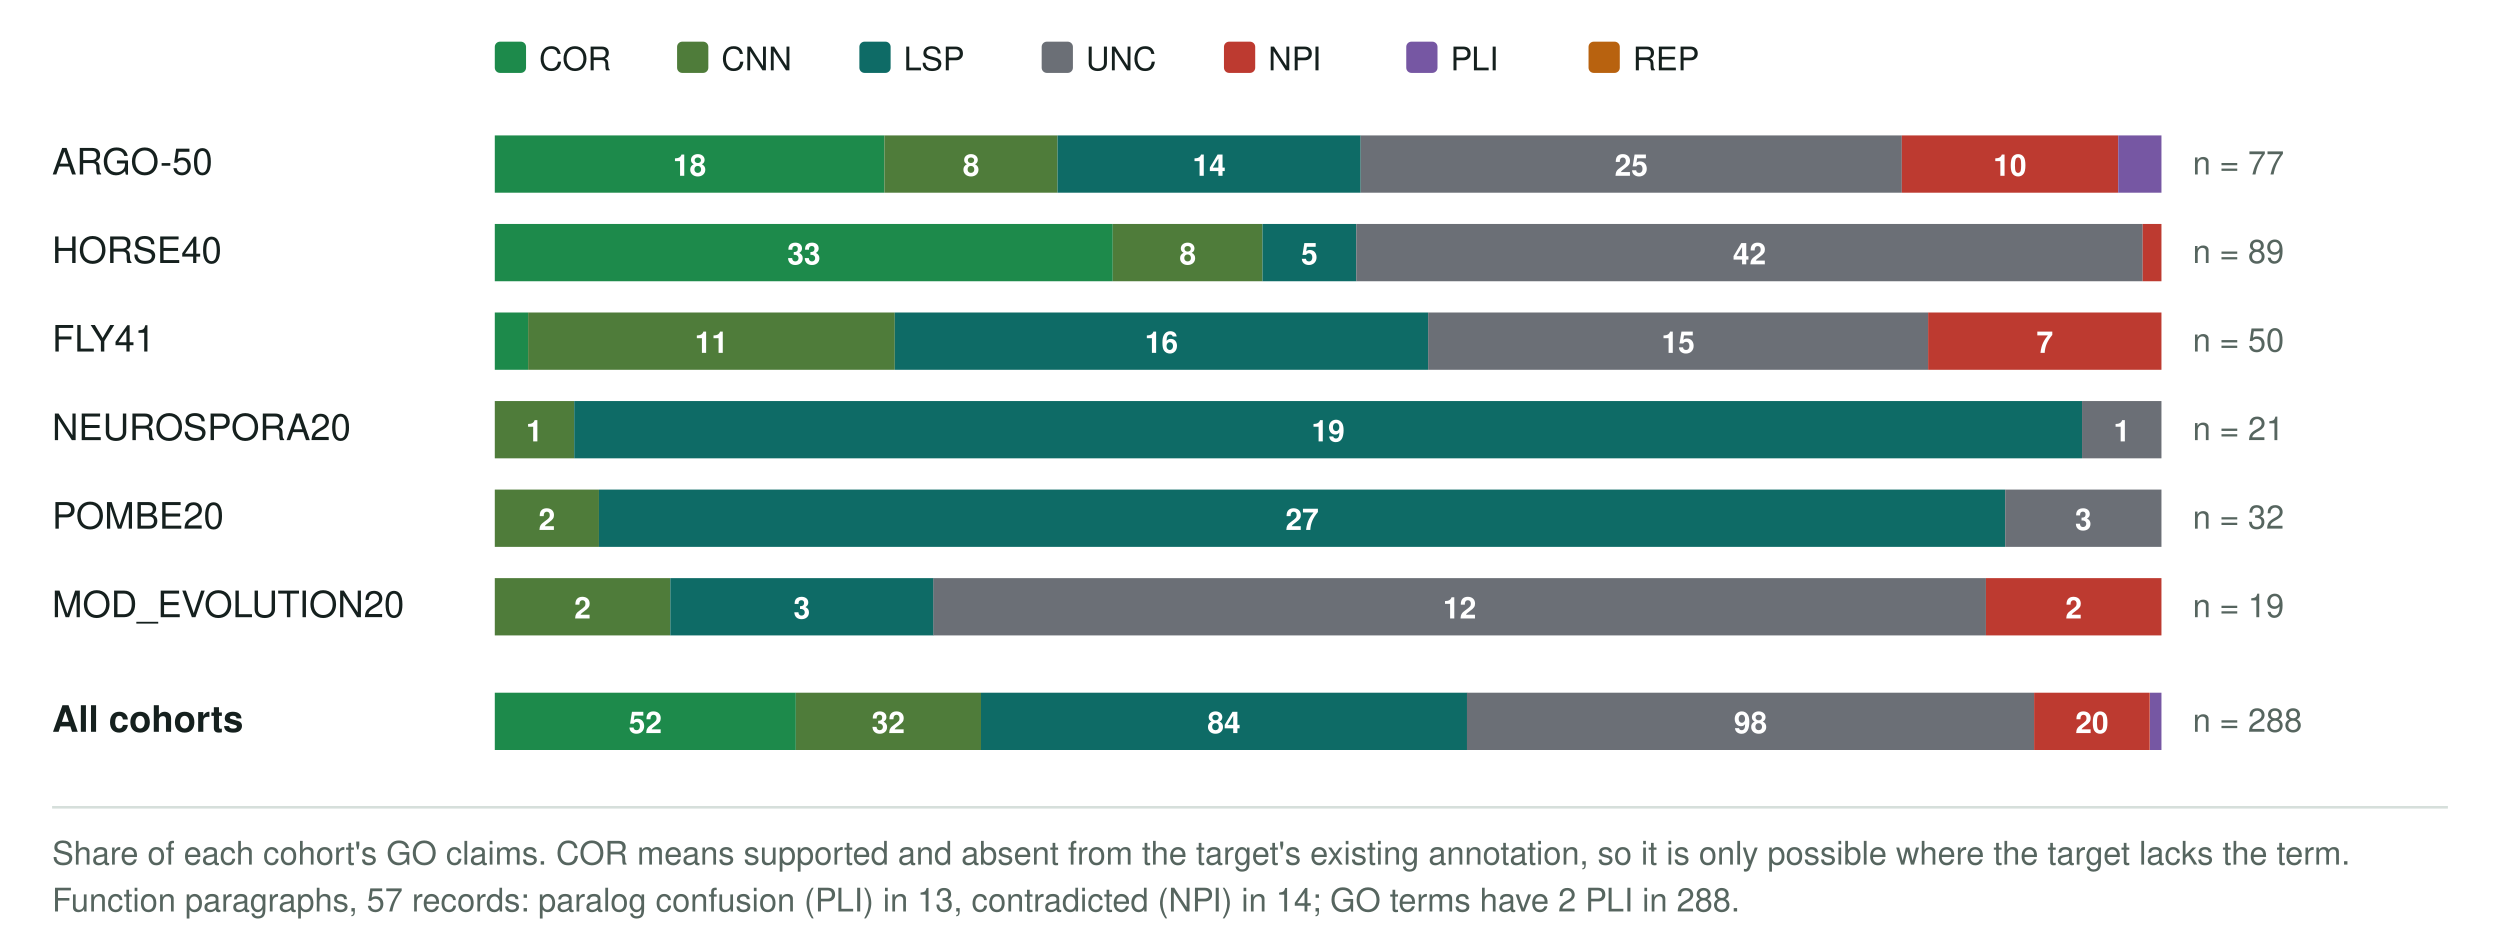
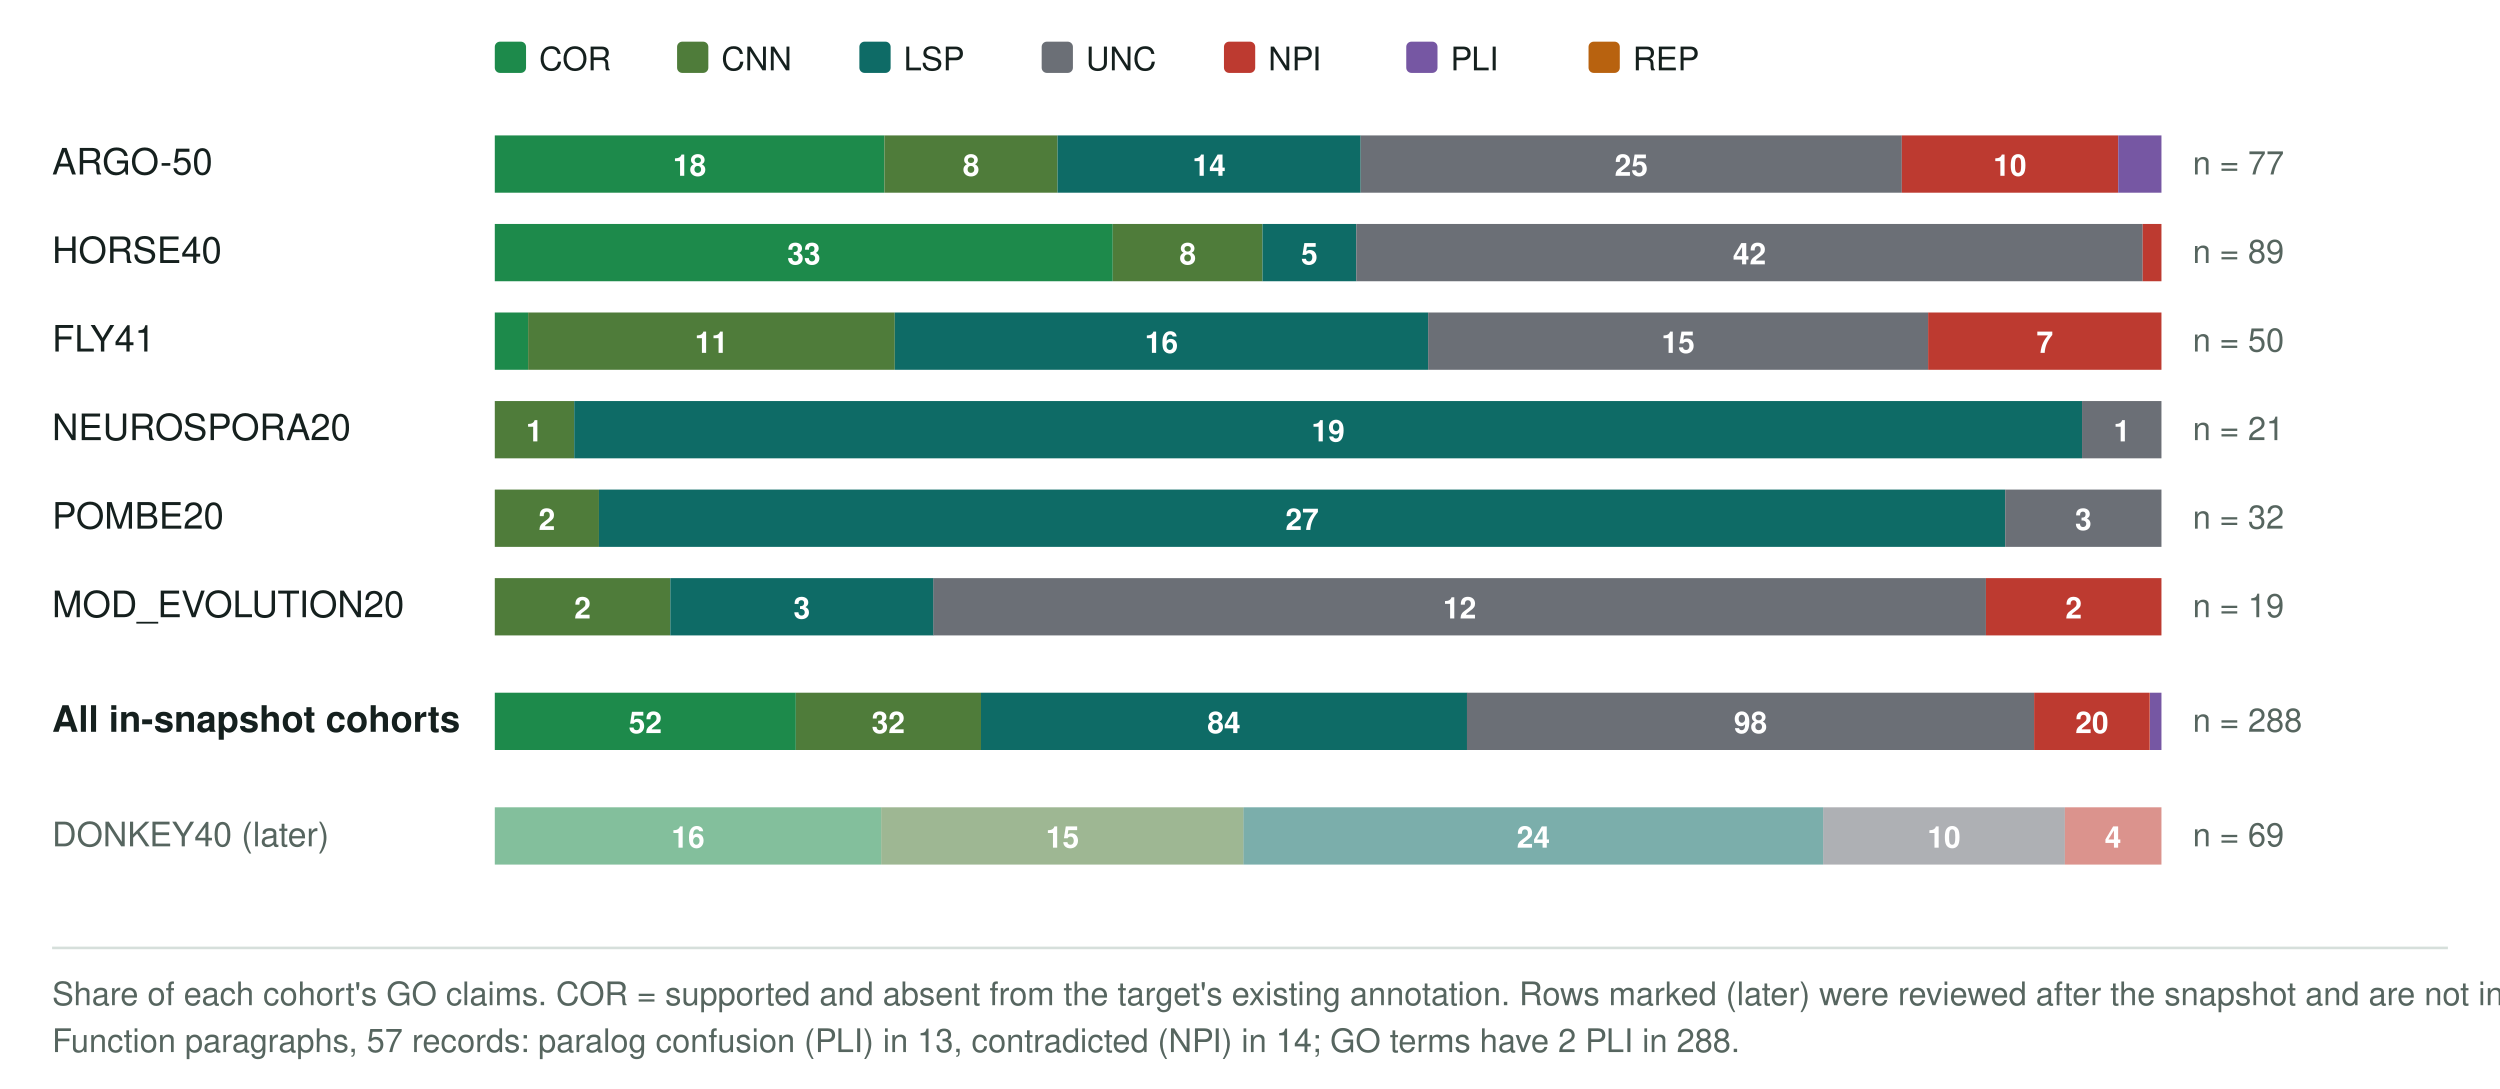
- <svg xmlns="http://www.w3.org/2000/svg" viewBox="0 0 960 364" width="960" height="364" role="img" aria-label="Assessment categories of ProtNLM2 GO claims by cohort">
+ <svg xmlns="http://www.w3.org/2000/svg" viewBox="0 0 960 418" width="960" height="418" role="img" aria-label="Assessment categories of ProtNLM2 GO claims by cohort">
  <style>
.t { fill: var(--fig-ink, #15201e); font-family: "Source Sans 3", system-ui, -apple-system, Helvetica, Arial, sans-serif; }
.m { fill: var(--muted, #56655f); }
.b { font-weight: 600; }
.num { font-variant-numeric: tabular-nums; }
.box { fill: var(--fig-fill, #e8f1ee); stroke: var(--fig-line, #8fa39c); stroke-width: 1.2; }
.ours { fill: var(--accent, #0e6b66); }
.ours-t { fill: var(--surface, #ffffff); }
.link { fill: var(--fig-fill, #e8f1ee); opacity: .55; }
.rule { stroke: var(--rule, #d6dfdb); stroke-width: 1; fill: none; }
.brk { stroke: var(--fig-line, #8fa39c); stroke-width: 1.5; fill: none; }
.brk-ours { stroke: var(--accent, #0e6b66); stroke-width: 2; fill: none; }
.acc { fill: var(--accent, #0e6b66); }
.census { fill: var(--accept, #1d8a4b); }
.hand { fill: var(--modify, #b8620f); }
.rule-c { fill: var(--new, #1d68b3); }
.off { fill: var(--over, #7657a3); }
.chip-t { fill: var(--surface, #ffffff); font-weight: 600; }
.c-COR { fill: var(--accept, #1d8a4b); } .c-CNN { fill: var(--keep, #4f7c3a); }
.c-LSP { fill: var(--accent, #0e6b66); } .c-UNC { fill: var(--undecided, #6b6f76); }
.c-NPI { fill: var(--remove, #bd3a30); } .c-PLI { fill: var(--over, #7657a3); }
.c-REP { fill: var(--modify, #b8620f); }
</style>
  <rect class="c-COR" x="190" y="16" width="12" height="12" rx="2" />
  <text x="207.0" y="27.0" class="t" font-size="12.5" text-anchor="start">COR</text>
  <rect class="c-CNN" x="260" y="16" width="12" height="12" rx="2" />
  <text x="277.0" y="27.0" class="t" font-size="12.5" text-anchor="start">CNN</text>
  <rect class="c-LSP" x="330" y="16" width="12" height="12" rx="2" />
  <text x="347.0" y="27.0" class="t" font-size="12.5" text-anchor="start">LSP</text>
  <rect class="c-UNC" x="400" y="16" width="12" height="12" rx="2" />
  <text x="417.0" y="27.0" class="t" font-size="12.5" text-anchor="start">UNC</text>
  <rect class="c-NPI" x="470" y="16" width="12" height="12" rx="2" />
  <text x="487.0" y="27.0" class="t" font-size="12.5" text-anchor="start">NPI</text>
  <rect class="c-PLI" x="540" y="16" width="12" height="12" rx="2" />
  <text x="557.0" y="27.0" class="t" font-size="12.5" text-anchor="start">PLI</text>
  <rect class="c-REP" x="610" y="16" width="12" height="12" rx="2" />
  <text x="627.0" y="27.0" class="t" font-size="12.5" text-anchor="start">REP</text>
  <text x="20.0" y="67.0" class="t" font-size="14" text-anchor="start">ARGO-50</text>
  <rect class="c-COR" x="190.0" y="52" width="149.6" height="22" />
  <text x="264.8" y="67.5" class="t chip-t num" font-size="11.5" text-anchor="middle">18</text>
  <rect class="c-CNN" x="339.6" y="52" width="66.5" height="22" />
  <text x="372.9" y="67.5" class="t chip-t num" font-size="11.5" text-anchor="middle">8</text>
  <rect class="c-LSP" x="406.1" y="52" width="116.4" height="22" />
  <text x="464.3" y="67.5" class="t chip-t num" font-size="11.5" text-anchor="middle">14</text>
  <rect class="c-UNC" x="522.5" y="52" width="207.8" height="22" />
  <text x="626.4" y="67.5" class="t chip-t num" font-size="11.5" text-anchor="middle">25</text>
  <rect class="c-NPI" x="730.3" y="52" width="83.1" height="22" />
  <text x="771.8" y="67.5" class="t chip-t num" font-size="11.5" text-anchor="middle">10</text>
  <rect class="c-PLI" x="813.4" y="52" width="16.6" height="22" />
  <text x="842.0" y="67.0" class="t m num" font-size="12.5" text-anchor="start">n = 77</text>
  <text x="20.0" y="101.0" class="t" font-size="14" text-anchor="start">HORSE40</text>
  <rect class="c-COR" x="190.0" y="86" width="237.3" height="22" />
  <text x="308.7" y="101.5" class="t chip-t num" font-size="11.5" text-anchor="middle">33</text>
  <rect class="c-CNN" x="427.3" y="86" width="57.5" height="22" />
  <text x="456.1" y="101.5" class="t chip-t num" font-size="11.5" text-anchor="middle">8</text>
  <rect class="c-LSP" x="484.8" y="86" width="36.0" height="22" />
  <text x="502.8" y="101.5" class="t chip-t num" font-size="11.5" text-anchor="middle">5</text>
  <rect class="c-UNC" x="520.8" y="86" width="302.0" height="22" />
  <text x="671.8" y="101.5" class="t chip-t num" font-size="11.5" text-anchor="middle">42</text>
  <rect class="c-NPI" x="822.8" y="86" width="7.2" height="22" />
  <text x="842.0" y="101.0" class="t m num" font-size="12.5" text-anchor="start">n = 89</text>
  <text x="20.0" y="135.0" class="t" font-size="14" text-anchor="start">FLY41</text>
  <rect class="c-COR" x="190.0" y="120" width="12.8" height="22" />
  <rect class="c-CNN" x="202.8" y="120" width="140.8" height="22" />
  <text x="273.2" y="135.5" class="t chip-t num" font-size="11.5" text-anchor="middle">11</text>
  <rect class="c-LSP" x="343.6" y="120" width="204.8" height="22" />
  <text x="446.0" y="135.5" class="t chip-t num" font-size="11.5" text-anchor="middle">16</text>
  <rect class="c-UNC" x="548.4" y="120" width="192.0" height="22" />
  <text x="644.4" y="135.5" class="t chip-t num" font-size="11.5" text-anchor="middle">15</text>
  <rect class="c-NPI" x="740.4" y="120" width="89.6" height="22" />
  <text x="785.2" y="135.5" class="t chip-t num" font-size="11.5" text-anchor="middle">7</text>
  <text x="842.0" y="135.0" class="t m num" font-size="12.5" text-anchor="start">n = 50</text>
  <text x="20.0" y="169.0" class="t" font-size="14" text-anchor="start">NEUROSPORA20</text>
  <rect class="c-CNN" x="190.0" y="154" width="30.5" height="22" />
  <text x="205.2" y="169.5" class="t chip-t num" font-size="11.5" text-anchor="middle">1</text>
  <rect class="c-LSP" x="220.5" y="154" width="579.0" height="22" />
  <text x="510.0" y="169.5" class="t chip-t num" font-size="11.5" text-anchor="middle">19</text>
  <rect class="c-UNC" x="799.5" y="154" width="30.5" height="22" />
  <text x="814.8" y="169.5" class="t chip-t num" font-size="11.5" text-anchor="middle">1</text>
  <text x="842.0" y="169.0" class="t m num" font-size="12.5" text-anchor="start">n = 21</text>
  <text x="20.0" y="203.0" class="t" font-size="14" text-anchor="start">POMBE20</text>
  <rect class="c-CNN" x="190.0" y="188" width="40.0" height="22" />
  <text x="210.0" y="203.5" class="t chip-t num" font-size="11.5" text-anchor="middle">2</text>
  <rect class="c-LSP" x="230.0" y="188" width="540.0" height="22" />
  <text x="500.0" y="203.5" class="t chip-t num" font-size="11.5" text-anchor="middle">27</text>
  <rect class="c-UNC" x="770.0" y="188" width="60.0" height="22" />
  <text x="800.0" y="203.5" class="t chip-t num" font-size="11.5" text-anchor="middle">3</text>
  <text x="842.0" y="203.0" class="t m num" font-size="12.5" text-anchor="start">n = 32</text>
  <text x="20.0" y="237.0" class="t" font-size="14" text-anchor="start">MOD_EVOLUTION20</text>
  <rect class="c-CNN" x="190.0" y="222" width="67.4" height="22" />
  <text x="223.7" y="237.5" class="t chip-t num" font-size="11.5" text-anchor="middle">2</text>
  <rect class="c-LSP" x="257.4" y="222" width="101.1" height="22" />
  <text x="307.9" y="237.5" class="t chip-t num" font-size="11.5" text-anchor="middle">3</text>
  <rect class="c-UNC" x="358.4" y="222" width="404.2" height="22" />
  <text x="560.5" y="237.5" class="t chip-t num" font-size="11.5" text-anchor="middle">12</text>
  <rect class="c-NPI" x="762.6" y="222" width="67.4" height="22" />
  <text x="796.3" y="237.5" class="t chip-t num" font-size="11.5" text-anchor="middle">2</text>
  <text x="842.0" y="237.0" class="t m num" font-size="12.5" text-anchor="start">n = 19</text>
-   <text x="20.0" y="281.0" class="t b" font-size="14" text-anchor="start">All cohorts</text>
+   <text x="20.0" y="281.0" class="t b" font-size="14" text-anchor="start">All in-snapshot cohorts</text>
  <rect class="c-COR" x="190.0" y="266" width="115.6" height="22" />
  <text x="247.8" y="281.5" class="t chip-t num" font-size="11.5" text-anchor="middle">52</text>
  <rect class="c-CNN" x="305.6" y="266" width="71.1" height="22" />
  <text x="341.1" y="281.5" class="t chip-t num" font-size="11.5" text-anchor="middle">32</text>
  <rect class="c-LSP" x="376.7" y="266" width="186.7" height="22" />
  <text x="470.0" y="281.5" class="t chip-t num" font-size="11.5" text-anchor="middle">84</text>
  <rect class="c-UNC" x="563.3" y="266" width="217.8" height="22" />
  <text x="672.2" y="281.5" class="t chip-t num" font-size="11.5" text-anchor="middle">98</text>
  <rect class="c-NPI" x="781.1" y="266" width="44.4" height="22" />
  <text x="803.3" y="281.5" class="t chip-t num" font-size="11.5" text-anchor="middle">20</text>
  <rect class="c-PLI" x="825.6" y="266" width="4.4" height="22" />
  <text x="842.0" y="281.0" class="t m num" font-size="12.5" text-anchor="start">n = 288</text>
-   <line class="rule" x1="20" y1="310" x2="940" y2="310" />
-   <text x="20.0" y="332.0" class="t m" font-size="12.5" text-anchor="start">Share of each cohort's GO claims. COR means supported and absent from the target's existing annotation, so it is only possible where the target lacks the term.</text>
-   <text x="20.0" y="350.0" class="t m" font-size="12.5" text-anchor="start">Function paragraphs, 57 records: paralog confusion (PLI) in 13, contradicted (NPI) in 14; GO terms have 2 PLI in 288.</text>
+   <text x="20.0" y="325.0" class="t m" font-size="13" text-anchor="start">DONKEY40 (later)</text>
+   <rect class="c-COR" x="190.0" y="310" width="148.4" height="22" opacity="0.55" />
+   <text x="264.2" y="325.5" class="t chip-t num" font-size="11.5" text-anchor="middle">16</text>
+   <rect class="c-CNN" x="338.4" y="310" width="139.1" height="22" opacity="0.55" />
+   <text x="408.0" y="325.5" class="t chip-t num" font-size="11.5" text-anchor="middle">15</text>
+   <rect class="c-LSP" x="477.5" y="310" width="222.6" height="22" opacity="0.55" />
+   <text x="588.8" y="325.5" class="t chip-t num" font-size="11.5" text-anchor="middle">24</text>
+   <rect class="c-UNC" x="700.1" y="310" width="92.8" height="22" opacity="0.55" />
+   <text x="746.5" y="325.5" class="t chip-t num" font-size="11.5" text-anchor="middle">10</text>
+   <rect class="c-NPI" x="792.9" y="310" width="37.1" height="22" opacity="0.55" />
+   <text x="811.4" y="325.5" class="t chip-t num" font-size="11.5" text-anchor="middle">4</text>
+   <text x="842.0" y="325.0" class="t m num" font-size="12.5" text-anchor="start">n = 69</text>
+   <line class="rule" x1="20" y1="364" x2="940" y2="364" />
+   <text x="20.0" y="386.0" class="t m" font-size="12.5" text-anchor="start">Share of each cohort's GO claims. COR = supported and absent from the target's existing annotation. Rows marked (later) were reviewed after the snapshot and are not in the total.</text>
+   <text x="20.0" y="404.0" class="t m" font-size="12.5" text-anchor="start">Function paragraphs, 57 records: paralog confusion (PLI) in 13, contradicted (NPI) in 14; GO terms have 2 PLI in 288.</text>
</svg>
